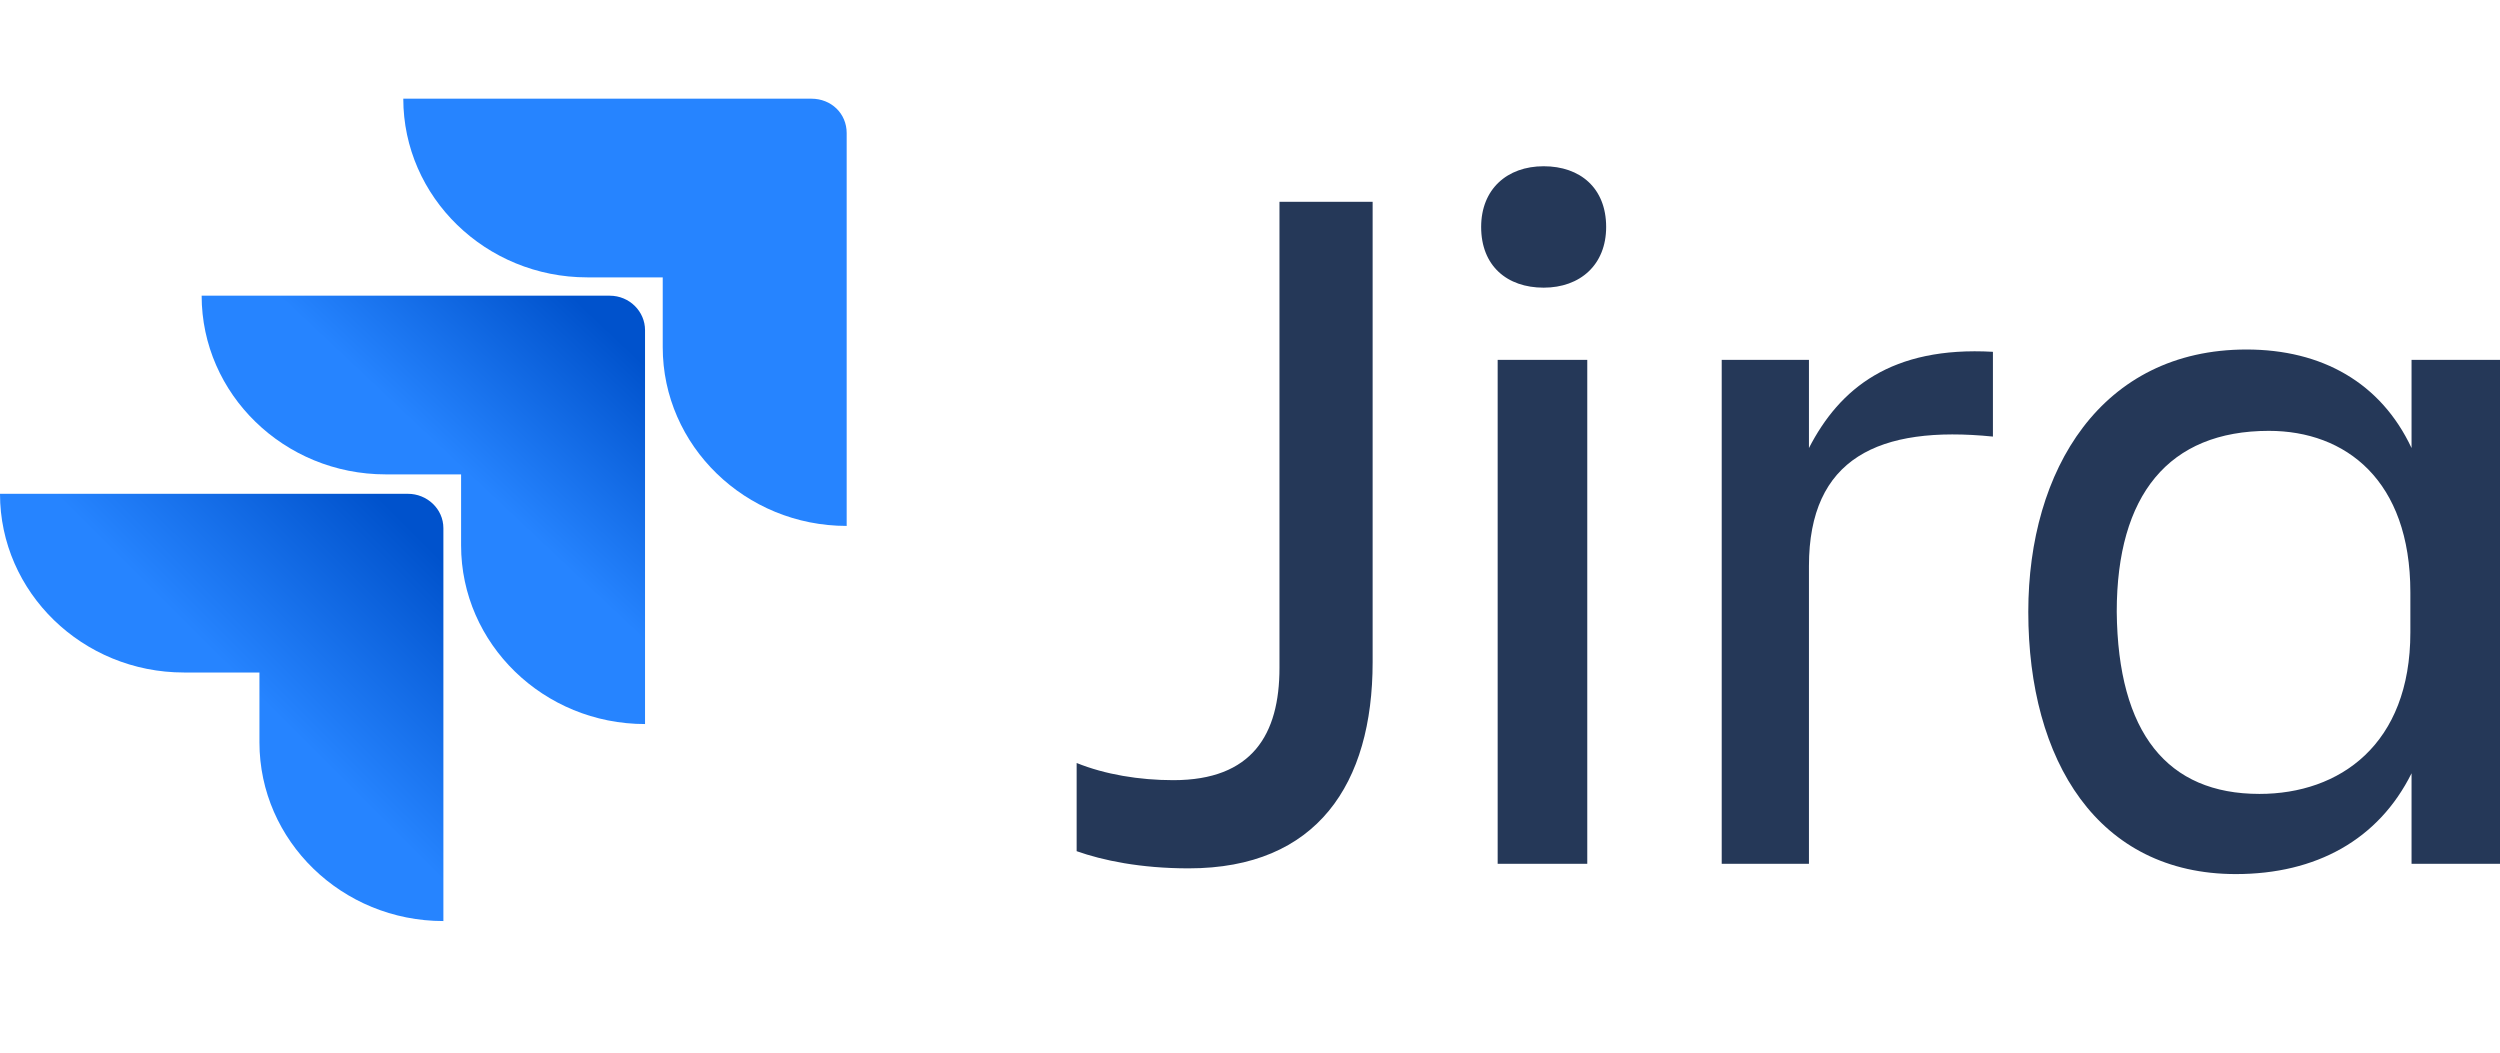
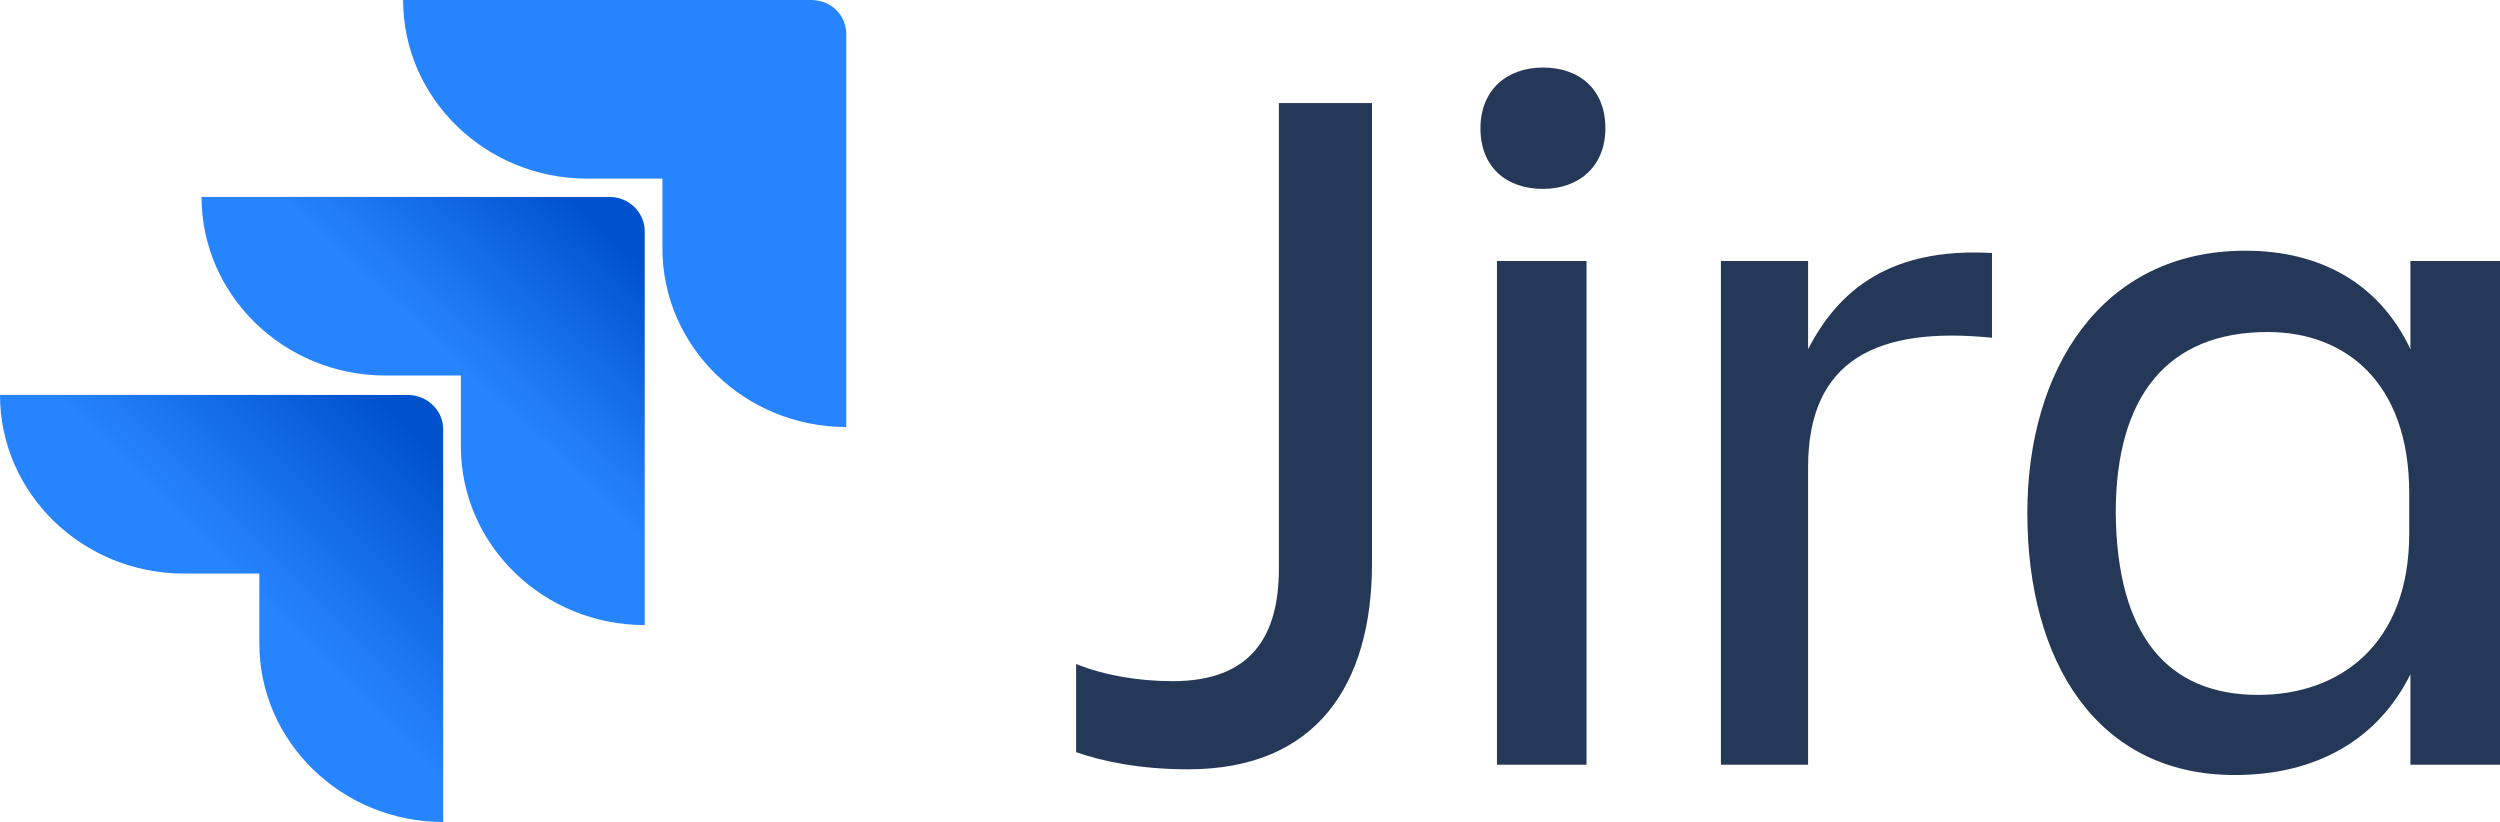
- <svg xmlns="http://www.w3.org/2000/svg" width="76" height="32" viewBox="0 0 76 32" fill="none">
-   <g id="logo-gradient-blue-jira">
+ <svg xmlns="http://www.w3.org/2000/svg" viewBox="143.899 200.748 201.361 66.206" width="201.361" height="66.206">
+   <defs>
+     <linearGradient id="paint0_linear" x1="19.346" y1="9.019" x2="14.23" y2="14.45" gradientUnits="userSpaceOnUse">
+       <stop offset="0.176" stop-color="#0052CC" />
+       <stop offset="1" stop-color="#2684FF" />
+     </linearGradient>
+     <linearGradient id="paint1_linear" x1="13.56" y1="15.053" x2="7.636" y2="20.987" gradientUnits="userSpaceOnUse">
+       <stop offset="0.176" stop-color="#0052CC" />
+       <stop offset="1" stop-color="#2684FF" />
+     </linearGradient>
+   </defs>
+   <g id="logo-gradient-blue-jira" transform="matrix(2.64824, 0, 0, 2.64824, 143.8988, 192.8035)" style="">
    <g id="Jira">
      <path d="M38.896 6.134H41.728V20.131C41.728 23.822 40.043 26.398 36.136 26.398C34.666 26.398 33.519 26.155 32.73 25.876V23.195C33.591 23.543 34.63 23.717 35.67 23.717C38.072 23.717 38.896 22.325 38.896 20.305V6.134Z" fill="#253858" />
      <path d="M46.927 5.054C48.038 5.054 48.827 5.716 48.827 6.9C48.827 8.049 48.038 8.745 46.927 8.745C45.815 8.745 45.027 8.084 45.027 6.9C45.027 5.751 45.815 5.054 46.927 5.054ZM45.529 10.939H48.253V26.259H45.529V10.939Z" fill="#253858" />
      <path d="M54.992 26.259H52.34V10.939H54.992V13.62C55.924 11.809 57.502 10.521 60.585 10.695V13.272C57.108 12.923 54.992 13.933 54.992 17.206V26.259Z" fill="#253858" />
      <path d="M73.311 23.508C72.308 25.528 70.407 26.572 67.97 26.572C63.775 26.572 61.66 23.125 61.66 18.599C61.66 14.281 63.883 10.625 68.292 10.625C70.587 10.625 72.379 11.635 73.311 13.62V10.939H76.036V26.259H73.311V23.508ZM68.687 24.135C71.124 24.135 73.275 22.638 73.275 19.226V18.007C73.275 14.595 71.304 13.098 68.974 13.098C65.926 13.098 64.349 15.047 64.349 18.599C64.385 22.29 65.891 24.135 68.687 24.135Z" fill="#253858" />
    </g>
    <g id="Icon">
      <path id="Vector" d="M24.664 3H12.26C12.26 5.994 14.77 8.432 17.853 8.432H20.147V10.556C20.147 13.55 22.657 15.988 25.739 15.988V4.045C25.739 3.453 25.273 3 24.664 3Z" fill="#2684FF" />
      <path id="Vector_2" d="M18.534 8.989H6.13C6.13 11.983 8.64 14.421 11.723 14.421H14.017V16.579C14.017 19.574 16.526 22.011 19.609 22.011V10.033C19.609 9.476 19.143 8.989 18.534 8.989Z" fill="url(#paint0_linear)" />
      <path id="Vector_3" d="M12.404 15.012H0C0 18.007 2.509 20.444 5.592 20.444H7.887V22.568C7.887 25.563 10.396 28 13.479 28V16.057C13.479 15.465 12.977 15.012 12.404 15.012Z" fill="url(#paint1_linear)" />
    </g>
  </g>
-   <defs>
-     <linearGradient id="paint0_linear" x1="19.346" y1="9.019" x2="14.23" y2="14.45" gradientUnits="userSpaceOnUse">
-       <stop offset="0.176" stop-color="#0052CC" />
-       <stop offset="1" stop-color="#2684FF" />
-     </linearGradient>
-     <linearGradient id="paint1_linear" x1="13.56" y1="15.053" x2="7.636" y2="20.987" gradientUnits="userSpaceOnUse">
-       <stop offset="0.176" stop-color="#0052CC" />
-       <stop offset="1" stop-color="#2684FF" />
-     </linearGradient>
-   </defs>
</svg>
